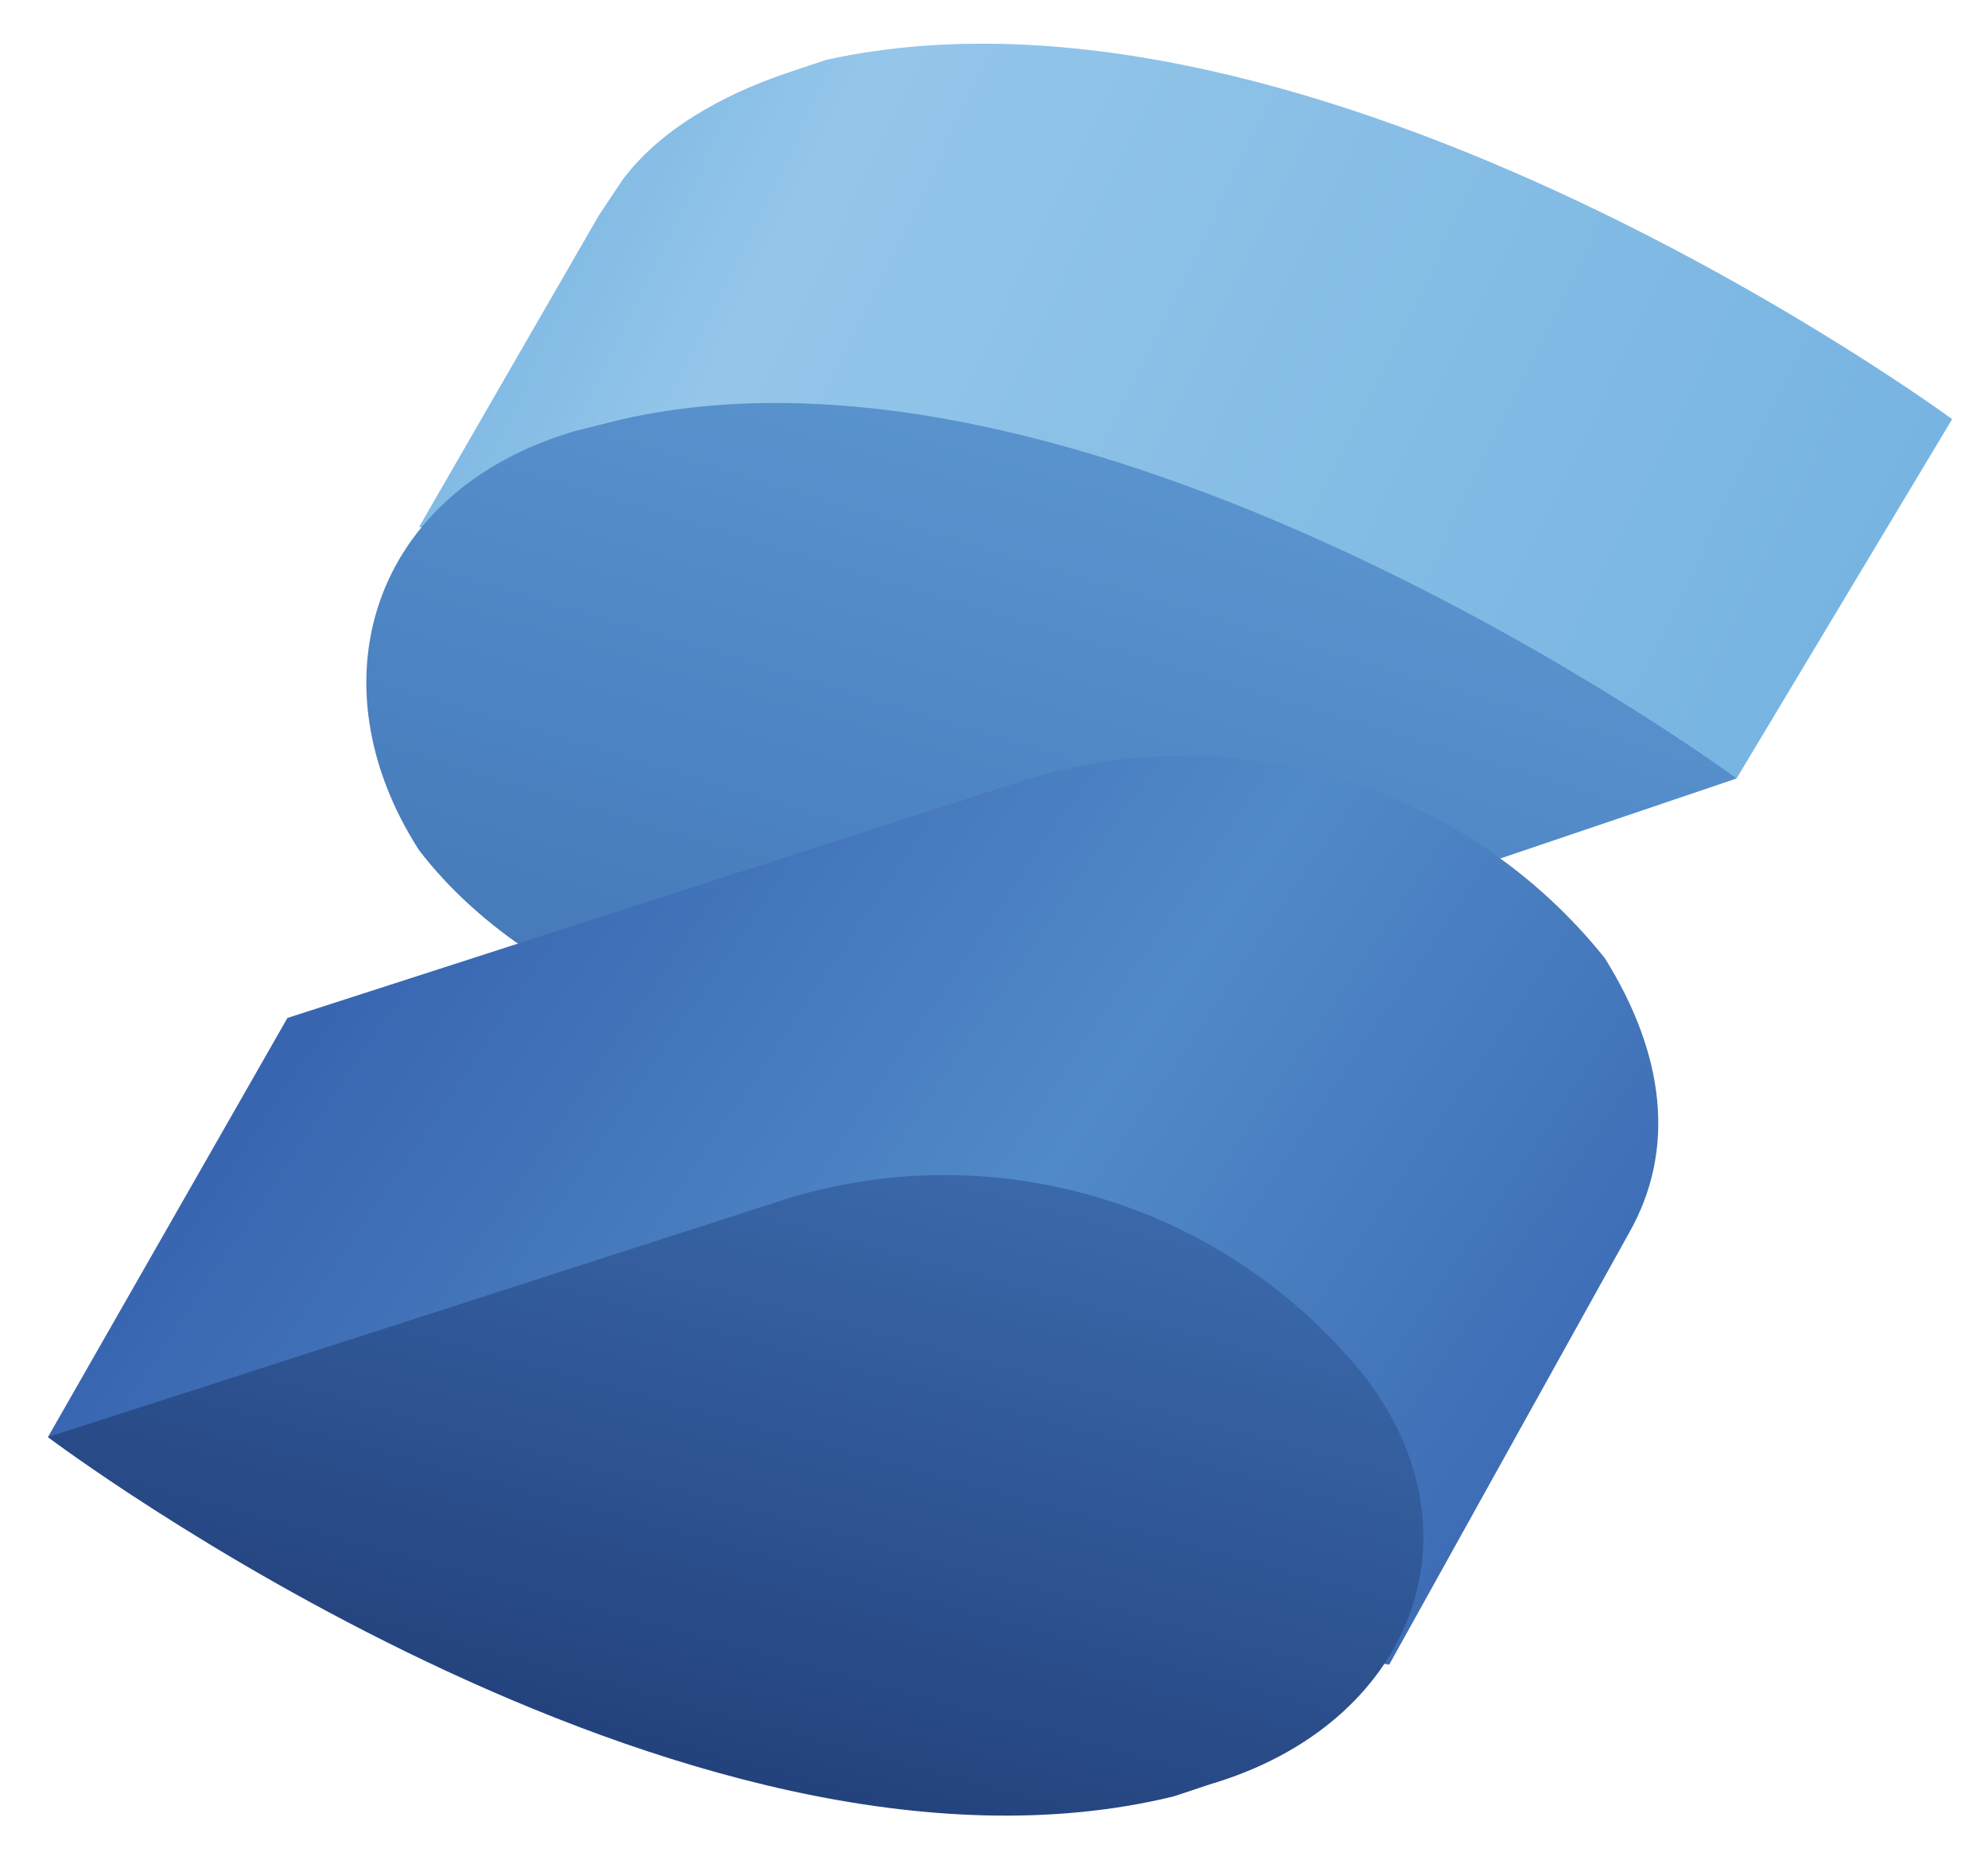
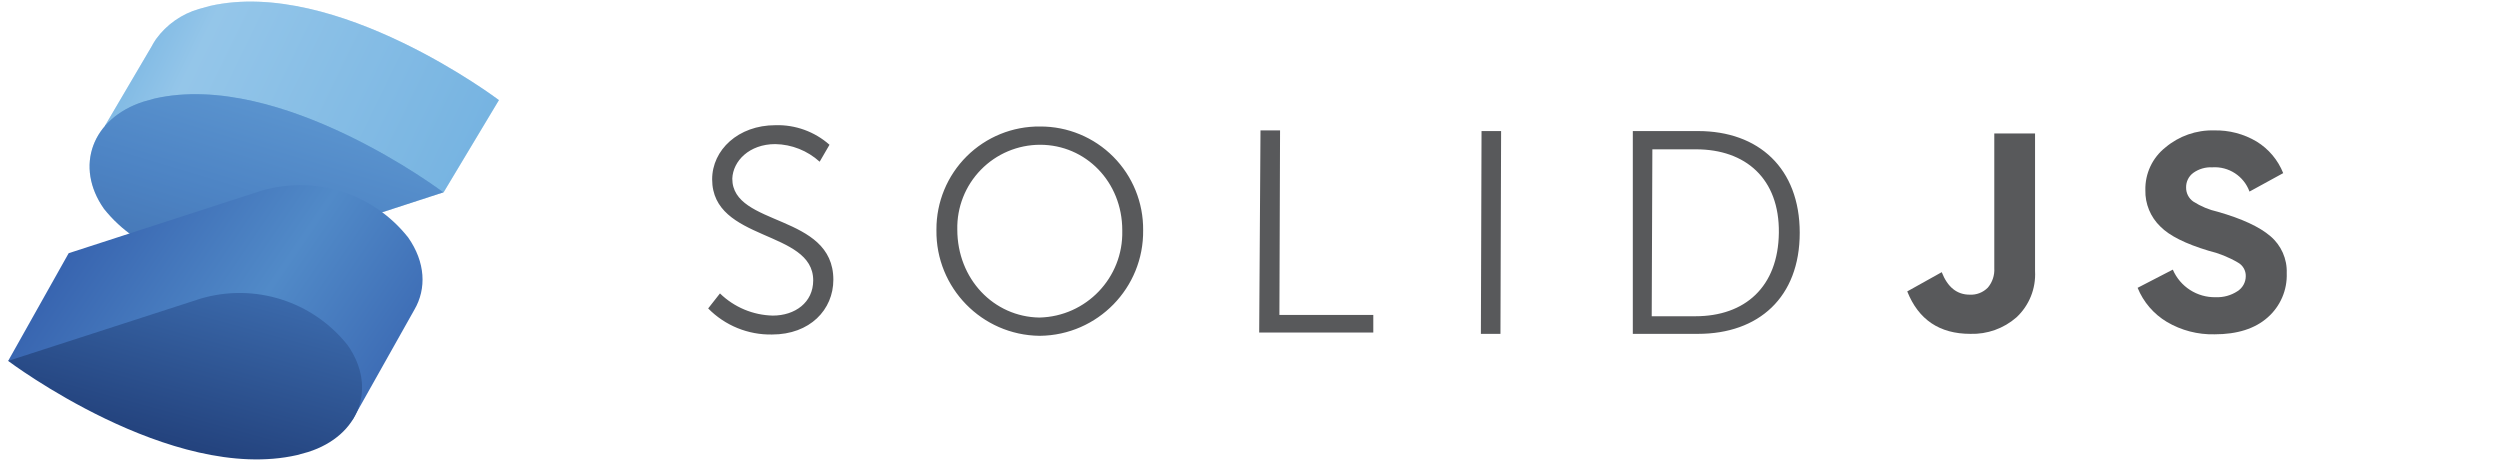
- <svg xmlns="http://www.w3.org/2000/svg" viewBox="0 0 166 155.3">
+ <svg xmlns="http://www.w3.org/2000/svg" xmlns:xlink="http://www.w3.org/1999/xlink" width="540px" height="100px" viewBox="0 0 538 100" version="1.1">
  <defs>
-     <linearGradient id="a" gradientUnits="userSpaceOnUse" x1="27.5" y1="3" x2="152" y2="63.5">
-       <stop offset=".1" stop-color="#76b3e1" />
-       <stop offset=".3" stop-color="#dcf2fd" />
-       <stop offset="1" stop-color="#76b3e1" />
+     <filter id="alpha" filterUnits="objectBoundingBox" x="0%" y="0%" width="100%" height="100%">
+       <feColorMatrix type="matrix" in="SourceGraphic" values="0 0 0 0 1 0 0 0 0 1 0 0 0 0 1 0 0 0 1 0" />
+     </filter>
+     <mask id="mask0">
+       <g filter="url(#alpha)">
+         <rect x="0" y="0" width="538" height="100" style="fill:rgb(0%,0%,0%);fill-opacity:0.302;stroke:none;" />
+       </g>
+     </mask>
+     <linearGradient id="linear0" gradientUnits="userSpaceOnUse" x1="11.67" y1="73.36" x2="70.61" y2="44.72" gradientTransform="matrix(1.408377,0,0,-1.408451,0,103.3803)">
+       <stop offset="0.1" style="stop-color:rgb(46.275%,70.196%,88.235%);stop-opacity:1;" />
+       <stop offset="0.3" style="stop-color:rgb(86.275%,94.902%,99.216%);stop-opacity:1;" />
+       <stop offset="1" style="stop-color:rgb(46.275%,70.196%,88.235%);stop-opacity:1;" />
    </linearGradient>
-     <linearGradient id="b" gradientUnits="userSpaceOnUse" x1="95.8" y1="32.6" x2="74" y2="105.2">
-       <stop offset="0" stop-color="#76b3e1" />
-       <stop offset=".5" stop-color="#4377bb" />
-       <stop offset="1" stop-color="#1f3b77" />
+     <clipPath id="clip1">
+       <rect x="0" y="0" width="538" height="100" />
+     </clipPath>
+     <g id="surface5" clip-path="url(#clip1)">
+       <path style=" stroke:none;fill-rule:nonzero;fill:url(#linear0);" d="M 106.77 21.621 C 106.77 21.621 71.629 -4.914 44.363 1.281 L 41.969 1.945 C 38.242 3.02 34.98 5.309 32.703 8.449 C 32.336 8.984 32 9.539 31.703 10.113 L 21.633 27.227 L 39.027 30.621 C 46.227 35.695 55.242 37.469 63.828 35.492 L 94.812 41.551 Z M 106.77 21.621 " />
+     </g>
+     <mask id="mask1">
+       <g filter="url(#alpha)">
+         <rect x="0" y="0" width="538" height="100" style="fill:rgb(0%,0%,0%);fill-opacity:0.302;stroke:none;" />
+       </g>
+     </mask>
+     <linearGradient id="linear1" gradientUnits="userSpaceOnUse" x1="44" y1="59.33" x2="33.68" y2="24.96" gradientTransform="matrix(1.408377,0,0,-1.408451,0,103.3803)">
+       <stop offset="0" style="stop-color:rgb(46.275%,70.196%,88.235%);stop-opacity:1;" />
+       <stop offset="0.5" style="stop-color:rgb(26.275%,46.667%,73.333%);stop-opacity:1;" />
+       <stop offset="1" style="stop-color:rgb(12.157%,23.137%,46.667%);stop-opacity:1;" />
    </linearGradient>
-     <linearGradient id="c" gradientUnits="userSpaceOnUse" x1="18.4" y1="64.2" x2="144.3" y2="149.8">
-       <stop offset="0" stop-color="#315aa9" />
-       <stop offset=".5" stop-color="#518ac8" />
-       <stop offset="1" stop-color="#315aa9" />
+     <clipPath id="clip2">
+       <rect x="0" y="0" width="538" height="100" />
+     </clipPath>
+     <g id="surface8" clip-path="url(#clip2)">
+       <path style=" stroke:none;fill-rule:nonzero;fill:url(#linear1);" d="M 32.395 21.281 L 29.984 21.957 C 18.859 25.551 15.055 35.957 21.449 45.086 C 29 54.582 41.562 58.539 53.195 55.086 L 94.77 41.551 C 94.77 41.551 59.699 15.086 32.395 21.281 Z M 32.395 21.281 " />
+     </g>
+     <linearGradient id="linear2" gradientUnits="userSpaceOnUse" x1="7.34" y1="44.34" x2="66.94" y2="3.82" gradientTransform="matrix(1.408377,0,0,-1.408451,0,103.3803)">
+       <stop offset="0" style="stop-color:rgb(19.216%,35.294%,66.275%);stop-opacity:1;" />
+       <stop offset="0.5" style="stop-color:rgb(31.765%,54.118%,78.431%);stop-opacity:1;" />
+       <stop offset="1" style="stop-color:rgb(19.216%,35.294%,66.275%);stop-opacity:1;" />
    </linearGradient>
-     <linearGradient id="d" gradientUnits="userSpaceOnUse" x1="75.2" y1="74.5" x2="24.4" y2="260.8">
-       <stop offset="0" stop-color="#4377bb" />
-       <stop offset=".5" stop-color="#1a336b" />
-       <stop offset="1" stop-color="#1a336b" />
+     <linearGradient id="linear3" gradientUnits="userSpaceOnUse" x1="34.25" y1="39.49" x2="10.2" y2="-48.7" gradientTransform="matrix(1.408377,0,0,-1.408451,0,103.3803)">
+       <stop offset="0" style="stop-color:rgb(26.275%,46.667%,73.333%);stop-opacity:1;" />
+       <stop offset="0.5" style="stop-color:rgb(10.196%,20%,41.961%);stop-opacity:1;" />
+       <stop offset="1" style="stop-color:rgb(10.196%,20%,41.961%);stop-opacity:1;" />
    </linearGradient>
  </defs>
-   <path d="M163 35S110-4 69 5l-3 1c-6 2-11 5-14 9l-2 3-15 26 26 5c11 7 25 10 38 7l46 9 18-30z" fill="#76b3e1" />
-   <path d="M163 35S110-4 69 5l-3 1c-6 2-11 5-14 9l-2 3-15 26 26 5c11 7 25 10 38 7l46 9 18-30z" opacity=".3" fill="url(#a)" />
-   <path d="M52 35l-4 1c-17 5-22 21-13 35 10 13 31 20 48 15l62-21S92 26 52 35z" fill="#518ac8" />
-   <path d="M52 35l-4 1c-17 5-22 21-13 35 10 13 31 20 48 15l62-21S92 26 52 35z" opacity=".3" fill="url(#b)" />
-   <path d="M134 80a45 45 0 00-48-15L24 85 4 120l112 19 20-36c4-7 3-15-2-23z" fill="url(#c)" />
-   <path d="M114 115a45 45 0 00-48-15L4 120s53 40 94 30l3-1c17-5 23-21 13-34z" fill="url(#d)" />
+   <g id="surface1">
+     <path style=" stroke:none;fill-rule:nonzero;fill:rgb(46.275%,70.196%,88.235%);fill-opacity:1;" d="M 106.77 21.621 C 106.77 21.621 71.629 -4.914 44.363 1.281 L 41.969 1.945 C 38.242 3.02 34.98 5.309 32.703 8.449 C 32.336 8.984 32 9.539 31.703 10.113 L 21.633 27.227 L 39.027 30.621 C 46.227 35.695 55.242 37.469 63.828 35.492 L 94.812 41.551 Z M 106.77 21.621 " />
+     <use xlink:href="#surface5" mask="url(#mask0)" />
+     <path style=" stroke:none;fill-rule:nonzero;fill:rgb(31.765%,54.118%,78.431%);fill-opacity:1;" d="M 32.395 21.281 L 29.984 21.957 C 18.859 25.551 15.055 35.957 21.449 45.086 C 29 54.582 41.562 58.539 53.195 55.086 L 94.77 41.551 C 94.77 41.551 59.699 15.086 32.395 21.281 Z M 32.395 21.281 " />
+     <use xlink:href="#surface8" mask="url(#mask1)" />
+     <path style=" stroke:none;fill-rule:nonzero;fill:url(#linear2);" d="M 87.164 51.297 C 79.621 41.746 67.027 37.758 55.363 41.227 L 13.832 54.691 L 0.762 77.957 L 75.164 90.633 L 88.504 66.902 C 91.164 62.352 90.898 56.621 87.164 51.297 Z M 87.164 51.297 " />
+     <path style=" stroke:none;fill-rule:nonzero;fill:url(#linear3);" d="M 74.094 74.562 C 66.559 65.055 54.004 61.07 42.363 64.492 L 0.762 77.957 C 0.762 77.957 35.969 104.492 63.164 98.297 L 65.559 97.633 C 76.699 94.098 80.504 83.691 74.094 74.562 Z M 74.094 74.562 " />
+     <path style=" stroke:none;fill-rule:nonzero;fill:rgb(34.51%,34.902%,35.686%);fill-opacity:1;" d="M 154.512 63.379 C 157.574 66.359 161.648 68.07 165.922 68.168 C 170.711 68.168 174.652 65.352 174.652 60.562 C 174.652 49.578 152.824 52.254 152.824 38.73 C 152.824 32.395 158.457 27.043 166.484 27.043 C 170.777 26.914 174.957 28.426 178.172 31.27 L 176.047 34.93 C 173.422 32.543 170.02 31.191 166.469 31.125 C 160.836 31.125 157.316 34.789 157.176 38.59 C 157.176 49.016 179.004 46.055 179.004 60.422 C 179.004 66.902 173.934 72.254 165.766 72.254 C 160.586 72.355 155.594 70.316 151.965 66.621 Z M 223.664 27.324 C 229.598 27.297 235.297 29.652 239.48 33.863 C 243.66 38.07 245.98 43.785 245.918 49.719 C 246.074 62.164 236.109 72.379 223.664 72.535 L 223.523 72.535 C 211.078 72.379 201.113 62.164 201.27 49.719 L 201.27 49.578 C 201.246 43.645 203.602 37.945 207.809 33.762 C 212.02 29.578 217.73 27.258 223.664 27.324 Z M 223.523 68.59 C 233.629 68.359 241.637 59.98 241.41 49.875 L 241.41 49.719 C 241.41 39.297 233.523 31.27 223.664 31.27 C 218.848 31.273 214.238 33.219 210.875 36.664 C 207.508 40.109 205.672 44.762 205.777 49.578 C 205.777 60.281 213.664 68.449 223.523 68.59 Z M 271.266 28.168 L 275.492 28.168 L 275.352 68.027 L 295.633 68.027 L 295.633 71.832 L 270.984 71.832 Z M 319.012 28.309 L 323.238 28.309 L 323.098 72.113 L 318.871 72.113 Z M 351.688 28.309 L 365.77 28.309 C 378.867 28.309 387.742 36.34 387.742 50.281 C 387.742 64.227 378.867 72.113 365.77 72.113 L 351.688 72.113 Z M 365.207 68.309 C 375.91 68.309 383.094 61.973 383.234 50.281 C 383.375 38.59 376.051 32.254 365.348 32.254 L 355.91 32.254 L 355.77 68.309 Z M 365.207 68.309 " />
+     <path style=" stroke:none;fill-rule:nonzero;fill:rgb(34.51%,34.902%,35.686%);fill-opacity:1;" d="M 424.598 72.113 C 428.242 72.227 431.793 70.957 434.539 68.562 C 437.305 65.996 438.781 62.328 438.57 58.562 L 438.57 28.832 L 429.766 28.832 L 429.766 57.914 C 429.863 59.453 429.359 60.969 428.359 62.141 C 427.332 63.18 425.914 63.727 424.457 63.648 C 421.695 63.648 419.684 62.027 418.414 58.789 L 410.965 62.945 C 413.395 69.055 417.941 72.113 424.598 72.113 Z M 424.598 72.113 " />
+     <path style=" stroke:none;fill-rule:nonzero;fill:rgb(34.51%,34.902%,35.686%);fill-opacity:1;" d="M 477.355 72.211 C 482.242 72.211 486.074 71 488.82 68.562 C 491.559 66.156 493.07 62.645 492.934 59 C 493.047 55.938 491.746 52.996 489.41 51.016 C 487.043 48.984 483.258 47.238 478.047 45.746 C 476.164 45.324 474.371 44.574 472.75 43.535 C 471.762 42.848 471.18 41.711 471.199 40.508 C 471.168 39.262 471.746 38.078 472.75 37.34 C 473.941 36.488 475.387 36.066 476.848 36.141 C 480.395 35.902 483.676 38.039 484.891 41.379 L 492.172 37.395 C 491.043 34.562 489.035 32.172 486.438 30.578 C 483.664 28.922 480.473 28.09 477.242 28.168 C 473.414 28.066 469.684 29.367 466.75 31.832 C 463.93 34.051 462.32 37.469 462.398 41.055 C 462.324 44.031 463.512 46.902 465.664 48.957 C 467.617 50.93 471.078 52.66 476.047 54.156 C 478.281 54.691 480.43 55.555 482.41 56.719 C 483.473 57.312 484.117 58.445 484.086 59.66 C 484.082 60.988 483.395 62.215 482.27 62.914 C 480.891 63.812 479.266 64.262 477.621 64.195 C 473.598 64.297 469.918 61.938 468.328 58.238 L 460.723 62.168 C 461.973 65.246 464.195 67.832 467.047 69.535 C 470.164 71.375 473.734 72.301 477.355 72.211 Z M 477.355 72.211 " />
+   </g>
</svg>
